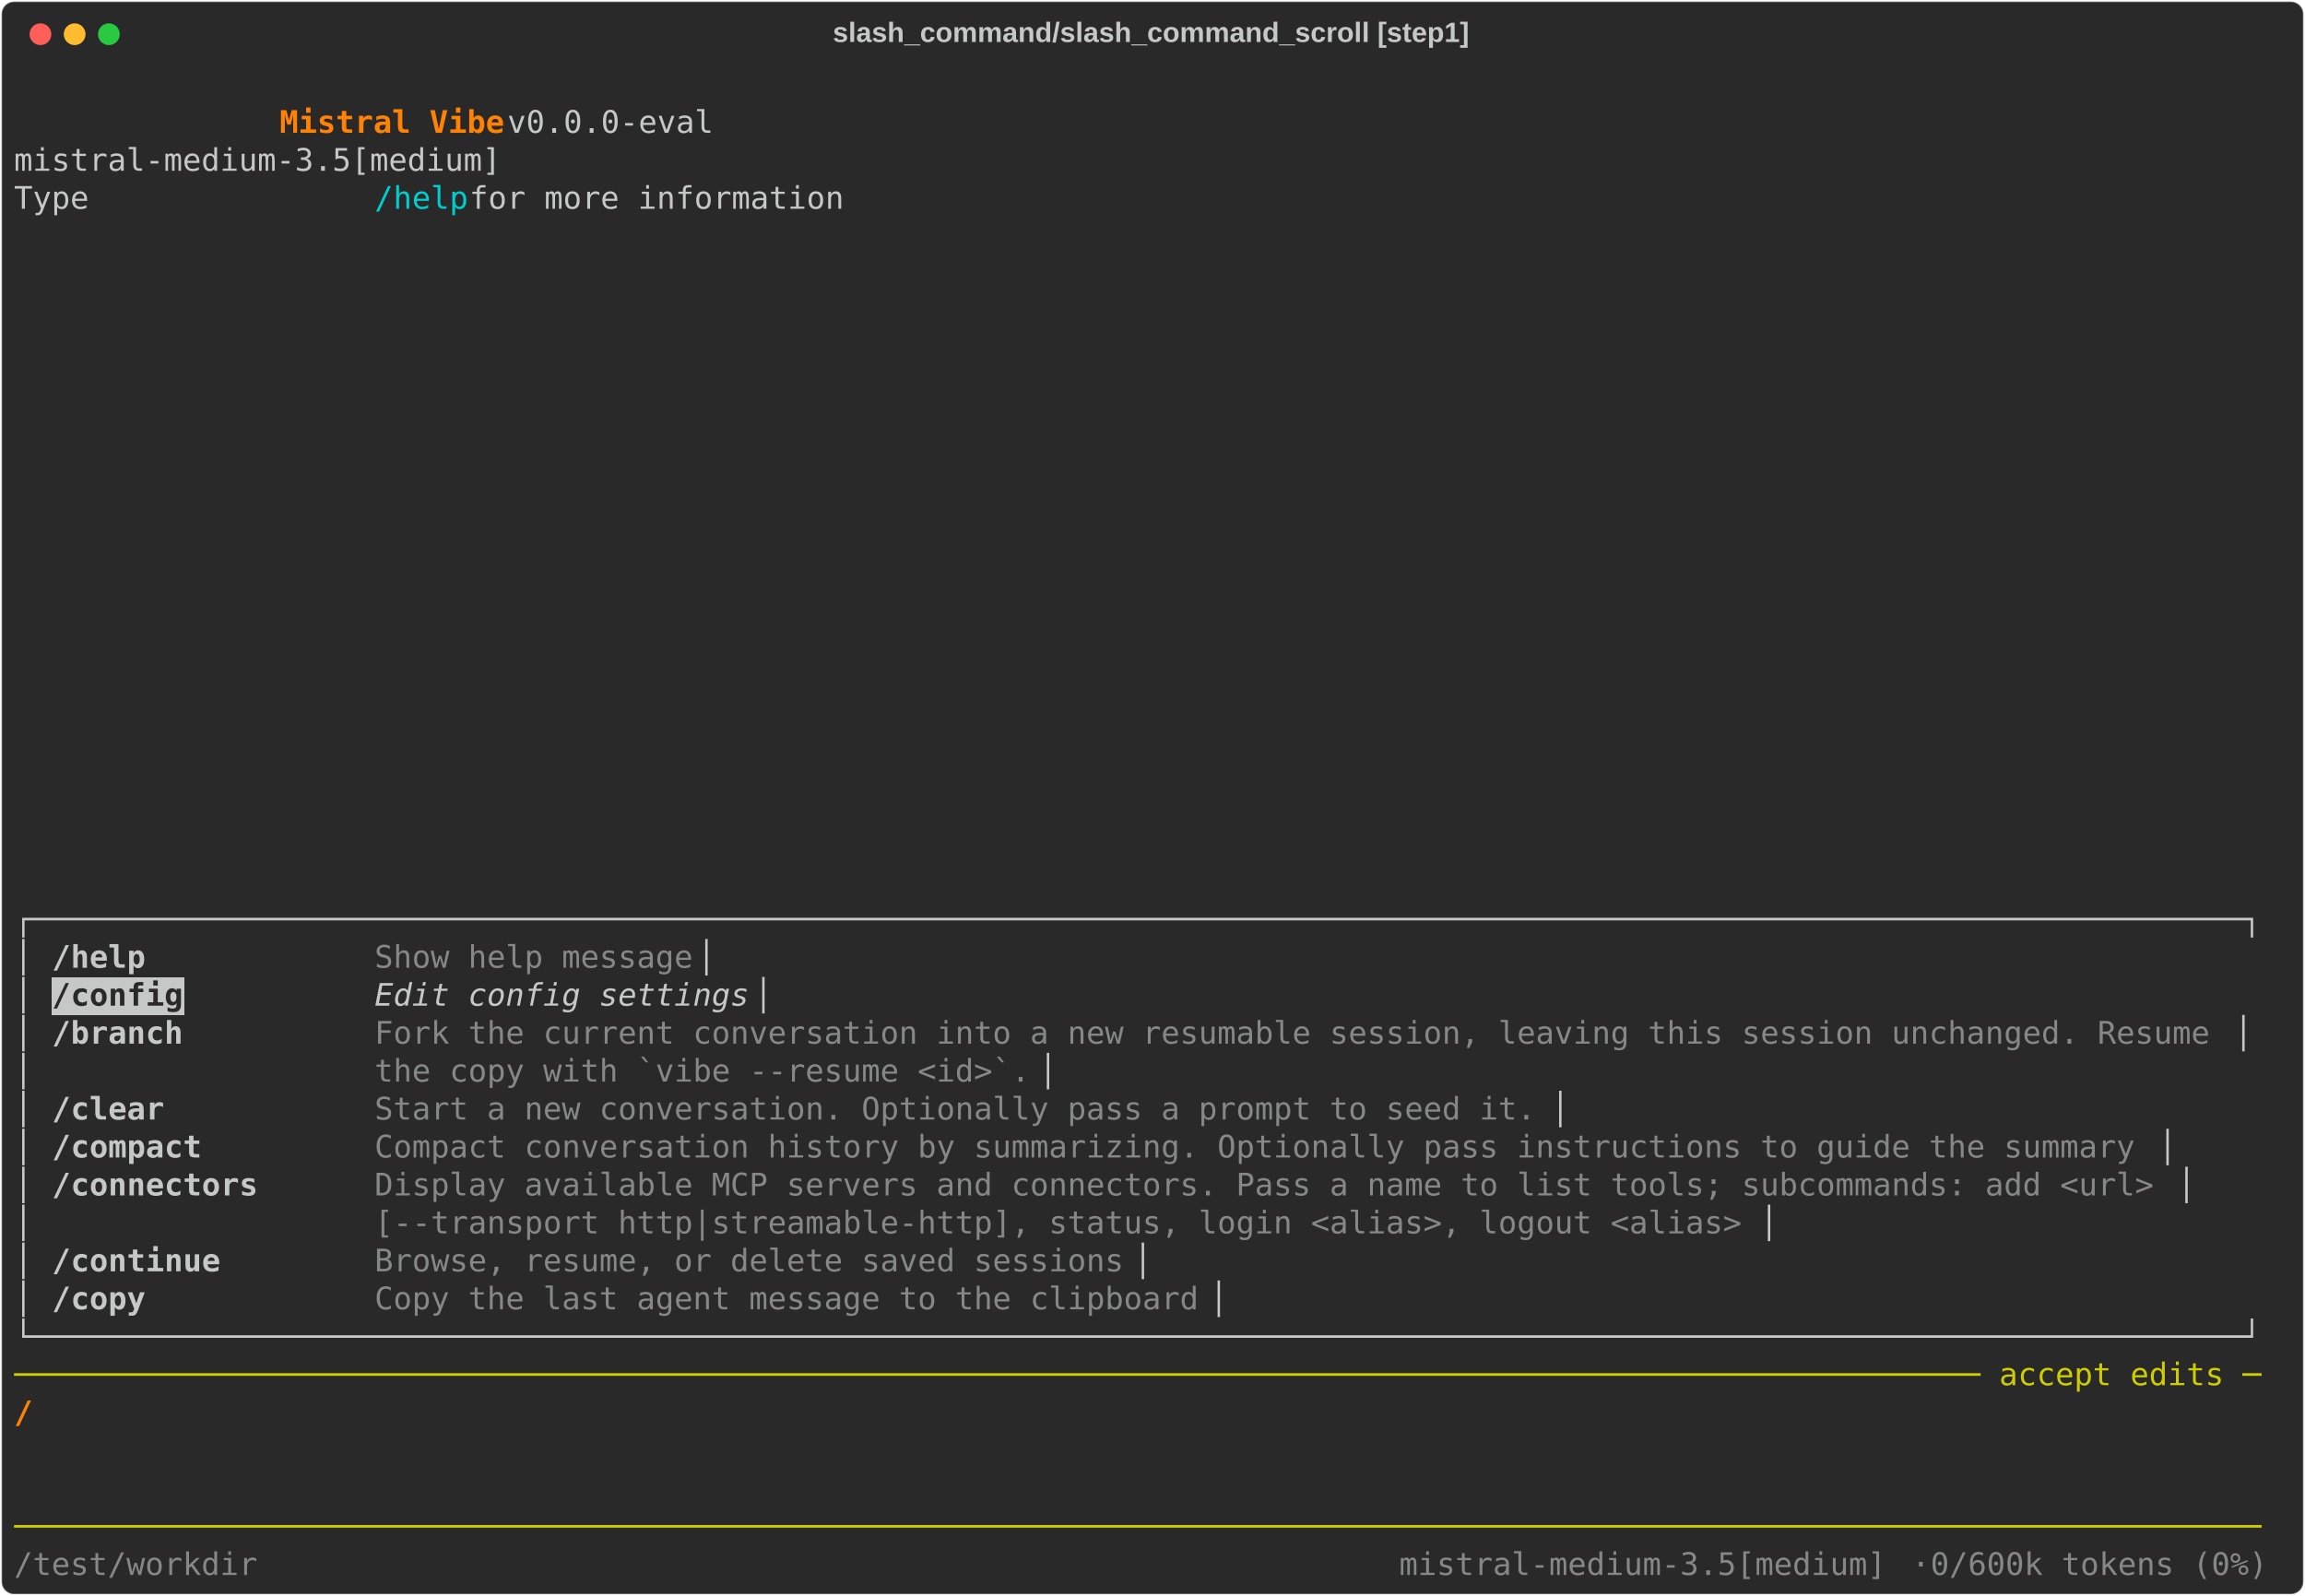
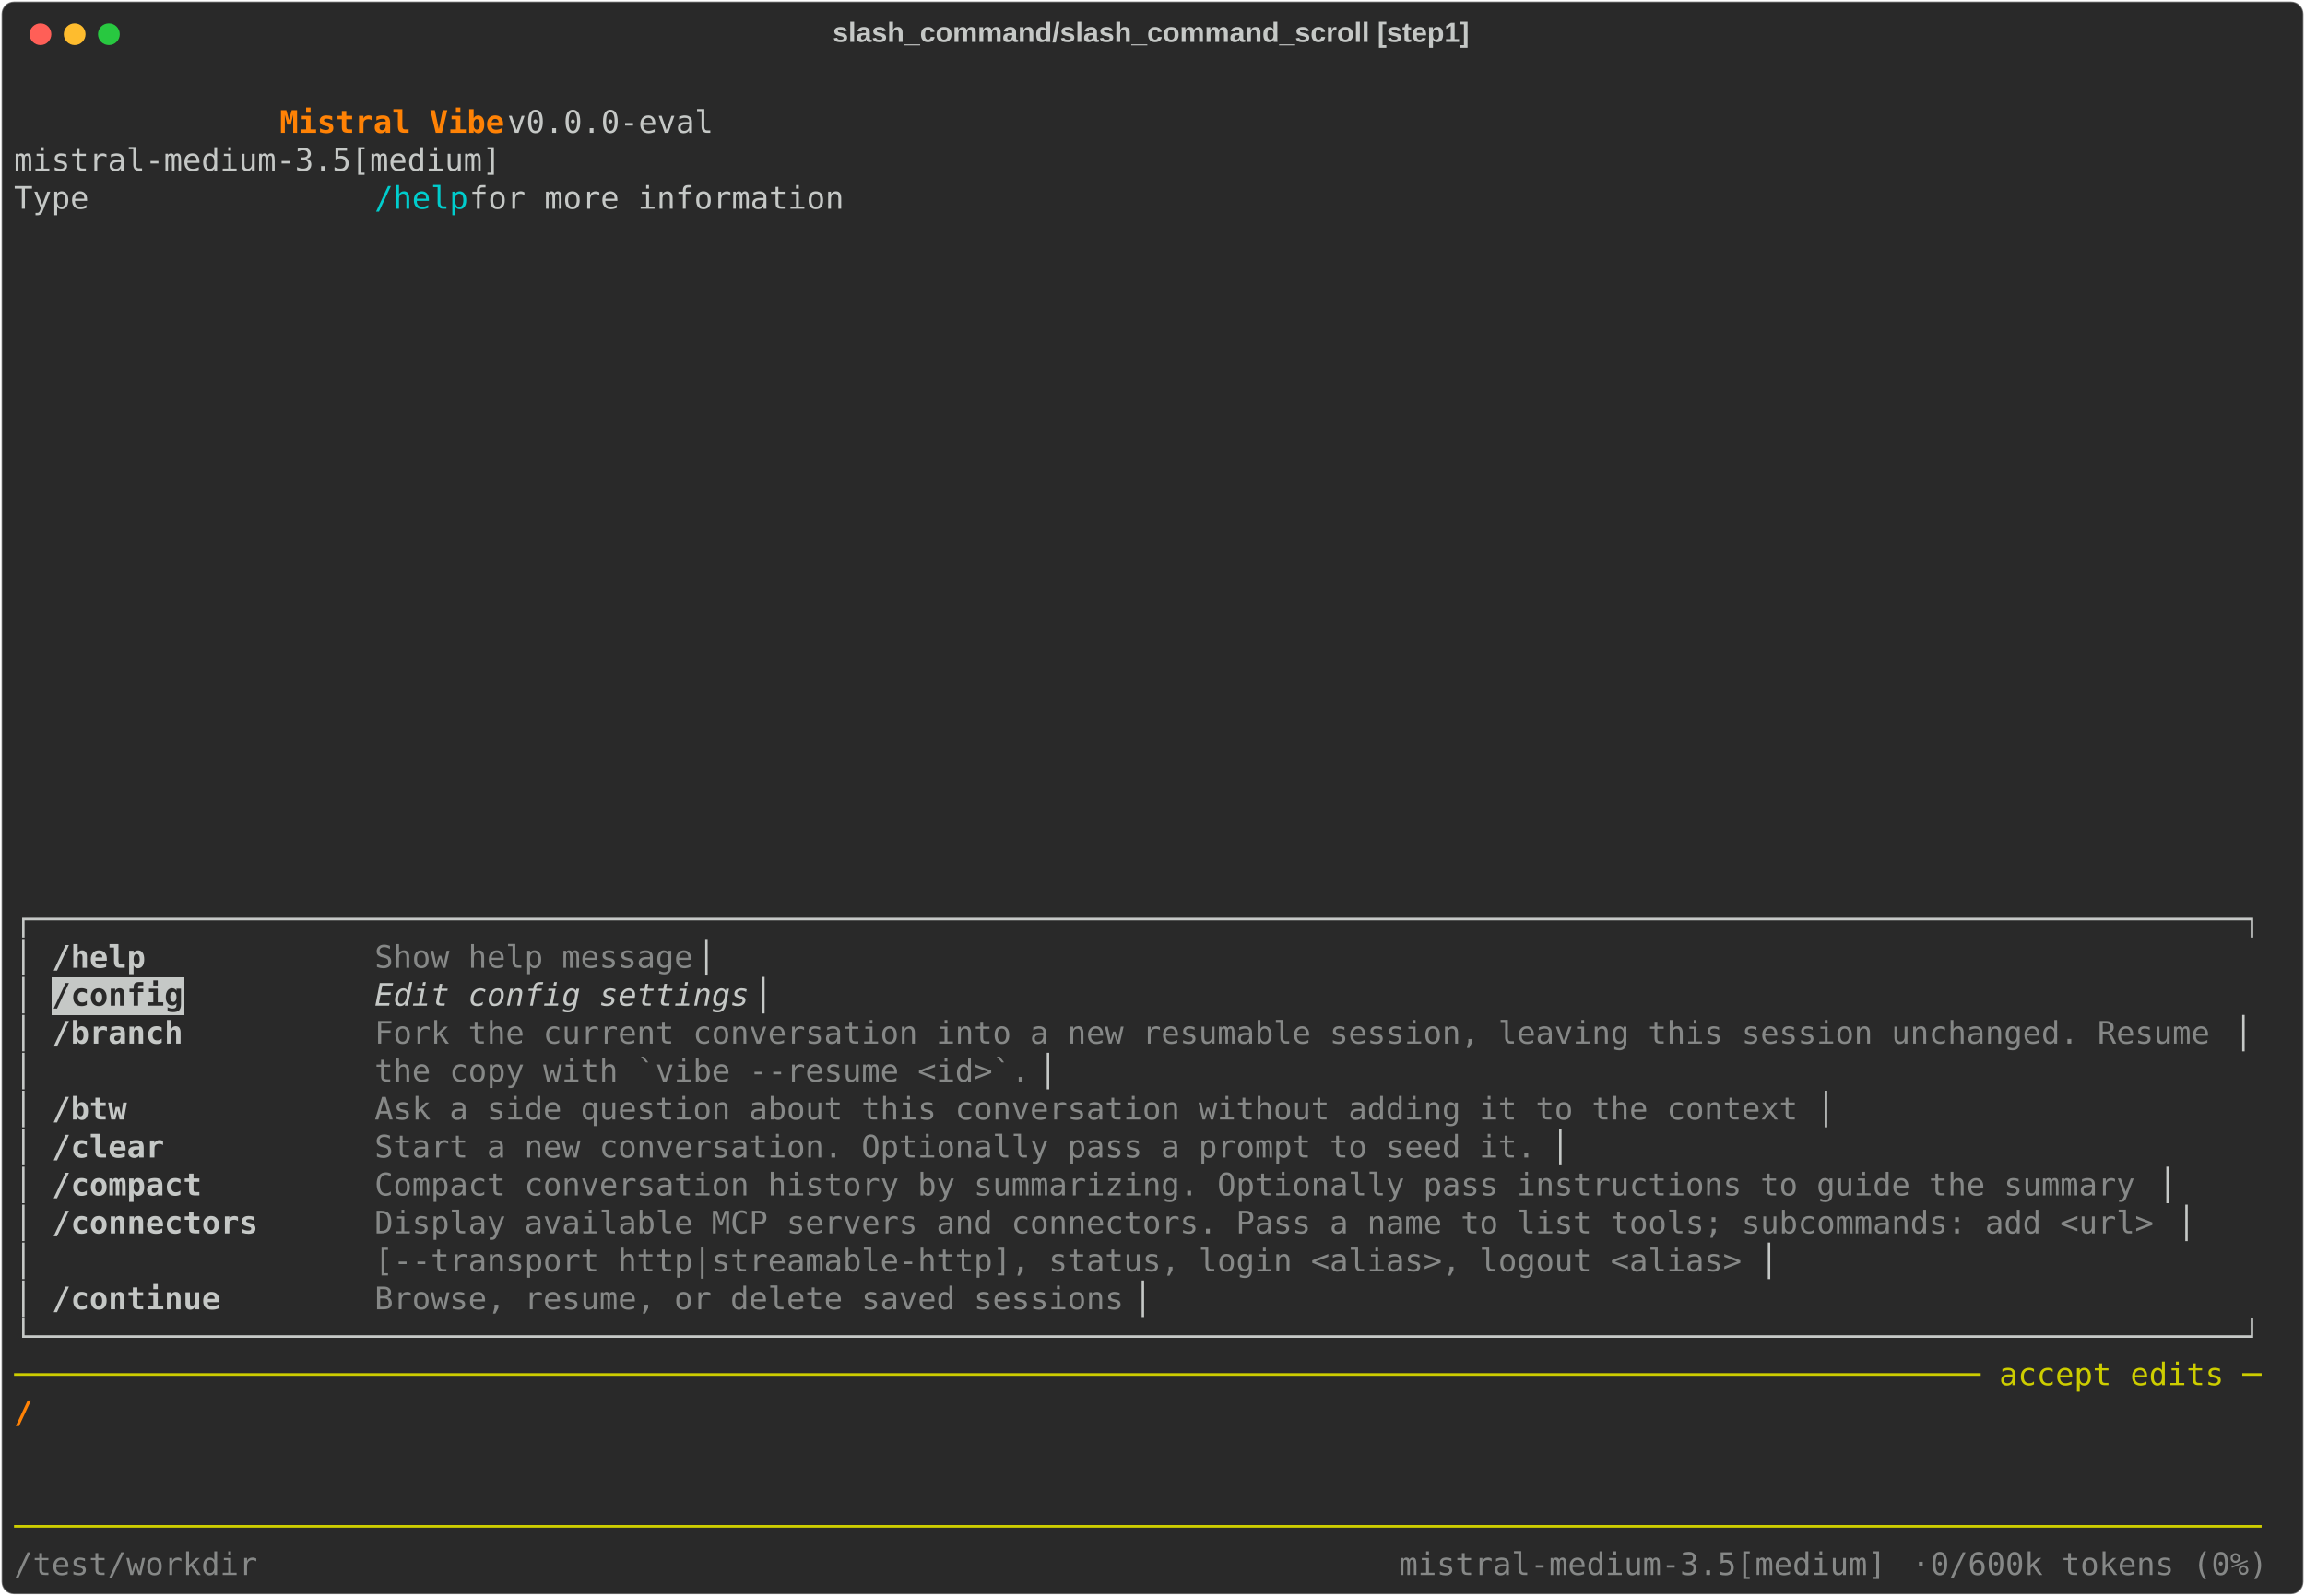
<svg xmlns="http://www.w3.org/2000/svg" class="rich-terminal" viewBox="0 0 1482 1026.0">
  <style>

    @font-face {
        font-family: "Fira Code";
        src: local("FiraCode-Regular"),
                url("https://cdnjs.cloudflare.com/ajax/libs/firacode/6.2.0/woff2/FiraCode-Regular.woff2") format("woff2"),
                url("https://cdnjs.cloudflare.com/ajax/libs/firacode/6.2.0/woff/FiraCode-Regular.woff") format("woff");
        font-style: normal;
        font-weight: 400;
    }
    @font-face {
        font-family: "Fira Code";
        src: local("FiraCode-Bold"),
                url("https://cdnjs.cloudflare.com/ajax/libs/firacode/6.2.0/woff2/FiraCode-Bold.woff2") format("woff2"),
                url("https://cdnjs.cloudflare.com/ajax/libs/firacode/6.2.0/woff/FiraCode-Bold.woff") format("woff");
        font-style: bold;
        font-weight: 700;
    }

    .vibe-matrix {
        font-family: Fira Code, monospace;
        font-size: 20px;
        line-height: 24.4px;
        font-variant-east-asian: full-width;
    }

    .vibe-title {
        font-size: 18px;
        font-weight: bold;
        font-family: arial;
    }

    .vibe-r1 { fill: #c5c8c6 }
.vibe-r2 { fill: #ff8205;font-weight: bold }
.vibe-r3 { fill: #00cdcd }
.vibe-r4 { fill: #c5c8c6;font-weight: bold }
.vibe-r5 { fill: #868887 }
.vibe-r6 { fill: #292929;font-weight: bold }
.vibe-r7 { fill: #c5c8c6;font-style: italic; }
.vibe-r8 { fill: #cdcd00 }
.vibe-r9 { fill: #000000 }
    </style>
  <defs>
    <clipPath id="vibe-clip-terminal">
      <rect x="0" y="0" width="1463.0" height="975.0" />
    </clipPath>
    <clipPath id="vibe-line-0">
      <rect x="0" y="1.5" width="1464" height="24.65" />
    </clipPath>
    <clipPath id="vibe-line-1">
      <rect x="0" y="25.9" width="1464" height="24.65" />
    </clipPath>
    <clipPath id="vibe-line-2">
      <rect x="0" y="50.3" width="1464" height="24.65" />
    </clipPath>
    <clipPath id="vibe-line-3">
      <rect x="0" y="74.7" width="1464" height="24.65" />
    </clipPath>
    <clipPath id="vibe-line-4">
      <rect x="0" y="99.1" width="1464" height="24.65" />
    </clipPath>
    <clipPath id="vibe-line-5">
      <rect x="0" y="123.5" width="1464" height="24.65" />
    </clipPath>
    <clipPath id="vibe-line-6">
      <rect x="0" y="147.9" width="1464" height="24.65" />
    </clipPath>
    <clipPath id="vibe-line-7">
      <rect x="0" y="172.3" width="1464" height="24.65" />
    </clipPath>
    <clipPath id="vibe-line-8">
      <rect x="0" y="196.7" width="1464" height="24.65" />
    </clipPath>
    <clipPath id="vibe-line-9">
      <rect x="0" y="221.1" width="1464" height="24.65" />
    </clipPath>
    <clipPath id="vibe-line-10">
      <rect x="0" y="245.5" width="1464" height="24.65" />
    </clipPath>
    <clipPath id="vibe-line-11">
      <rect x="0" y="269.9" width="1464" height="24.65" />
    </clipPath>
    <clipPath id="vibe-line-12">
      <rect x="0" y="294.3" width="1464" height="24.65" />
    </clipPath>
    <clipPath id="vibe-line-13">
      <rect x="0" y="318.7" width="1464" height="24.65" />
    </clipPath>
    <clipPath id="vibe-line-14">
      <rect x="0" y="343.1" width="1464" height="24.65" />
    </clipPath>
    <clipPath id="vibe-line-15">
      <rect x="0" y="367.5" width="1464" height="24.65" />
    </clipPath>
    <clipPath id="vibe-line-16">
      <rect x="0" y="391.9" width="1464" height="24.65" />
    </clipPath>
    <clipPath id="vibe-line-17">
      <rect x="0" y="416.3" width="1464" height="24.65" />
    </clipPath>
    <clipPath id="vibe-line-18">
      <rect x="0" y="440.7" width="1464" height="24.65" />
    </clipPath>
    <clipPath id="vibe-line-19">
      <rect x="0" y="465.1" width="1464" height="24.65" />
    </clipPath>
    <clipPath id="vibe-line-20">
      <rect x="0" y="489.5" width="1464" height="24.65" />
    </clipPath>
    <clipPath id="vibe-line-21">
      <rect x="0" y="513.9" width="1464" height="24.65" />
    </clipPath>
    <clipPath id="vibe-line-22">
      <rect x="0" y="538.3" width="1464" height="24.65" />
    </clipPath>
    <clipPath id="vibe-line-23">
      <rect x="0" y="562.7" width="1464" height="24.65" />
    </clipPath>
    <clipPath id="vibe-line-24">
      <rect x="0" y="587.1" width="1464" height="24.65" />
    </clipPath>
    <clipPath id="vibe-line-25">
      <rect x="0" y="611.5" width="1464" height="24.65" />
    </clipPath>
    <clipPath id="vibe-line-26">
      <rect x="0" y="635.9" width="1464" height="24.65" />
    </clipPath>
    <clipPath id="vibe-line-27">
      <rect x="0" y="660.3" width="1464" height="24.65" />
    </clipPath>
    <clipPath id="vibe-line-28">
      <rect x="0" y="684.7" width="1464" height="24.65" />
    </clipPath>
    <clipPath id="vibe-line-29">
      <rect x="0" y="709.1" width="1464" height="24.65" />
    </clipPath>
    <clipPath id="vibe-line-30">
      <rect x="0" y="733.5" width="1464" height="24.65" />
    </clipPath>
    <clipPath id="vibe-line-31">
      <rect x="0" y="757.9" width="1464" height="24.65" />
    </clipPath>
    <clipPath id="vibe-line-32">
      <rect x="0" y="782.3" width="1464" height="24.65" />
    </clipPath>
    <clipPath id="vibe-line-33">
      <rect x="0" y="806.7" width="1464" height="24.65" />
    </clipPath>
    <clipPath id="vibe-line-34">
      <rect x="0" y="831.1" width="1464" height="24.65" />
    </clipPath>
    <clipPath id="vibe-line-35">
      <rect x="0" y="855.5" width="1464" height="24.65" />
    </clipPath>
    <clipPath id="vibe-line-36">
      <rect x="0" y="879.9" width="1464" height="24.65" />
    </clipPath>
    <clipPath id="vibe-line-37">
      <rect x="0" y="904.3" width="1464" height="24.65" />
    </clipPath>
    <clipPath id="vibe-line-38">
      <rect x="0" y="928.7" width="1464" height="24.65" />
    </clipPath>
  </defs>
  <rect fill="#292929" stroke="rgba(255,255,255,0.35)" stroke-width="1" x="1" y="1" width="1480" height="1024" rx="8" />
  <text class="vibe-title" fill="#c5c8c6" text-anchor="middle" x="740" y="27">slash_command/slash_command_scroll [step1]</text>
  <g transform="translate(26,22)">
    <circle cx="0" cy="0" r="7" fill="#ff5f57" />
    <circle cx="22" cy="0" r="7" fill="#febc2e" />
    <circle cx="44" cy="0" r="7" fill="#28c840" />
  </g>
  <g transform="translate(9, 41)" clip-path="url(#vibe-clip-terminal)">
    <rect fill="#c5c8c6" x="24.4" y="587.1" width="85.4" height="24.65" shape-rendering="crispEdges" />
    <g class="vibe-matrix">
      <text class="vibe-r1" x="1464" y="20" textLength="12.2" clip-path="url(#vibe-line-0)">
</text>
      <text class="vibe-r2" x="170.8 183 195.2 207.4 219.6 231.8 244 256.2 268.4 280.6 292.8 305" y="44.4" clip-path="url(#vibe-line-1)" style="font-variant-ligatures:none;font-kerning:none">Mistral Vibe</text>
      <text class="vibe-r1" x="317.2 329.4 341.6 353.8 366 378.2 390.4 402.6 414.8 427 439.2 451.4 463.6 475.8 488 500.2 512.4 524.6 536.8 549 561.2 573.4 585.6 597.8 610 622.2 634.4 646.6 658.8 671 683.2 695.4 707.6 719.8 732 744.2 756.4 768.6 780.8 793 805.2 817.4 829.6 841.8 854 866.2 878.4 890.6 902.8 915 927.2 939.4 951.6 963.8 976 988.2 1000.4 1012.6 1024.8 1037 1049.2 1061.4 1073.6 1085.8 1098 1110.2 1122.4 1134.6 1146.8 1159 1171.2 1183.4 1195.6 1207.8 1220 1232.2 1244.4 1256.6 1268.8 1281 1293.2 1305.4 1317.6 1329.8 1342 1354.2 1366.4 1378.6 1390.8 1403 1415.2 1427.4 1439.6 1451.8" y="44.4" clip-path="url(#vibe-line-1)" style="font-variant-ligatures:none;font-kerning:none"> v0.0.0-eval                                                                                  </text>
      <text class="vibe-r1" x="1464" y="44.4" textLength="12.2" clip-path="url(#vibe-line-1)">
</text>
      <text class="vibe-r1" x="0 12.2 24.4 36.6 48.8 61 73.2 85.4 97.6 109.8 122 134.2 146.4 158.6 170.8 183 195.2 207.4 219.6 231.8 244 256.2 268.4 280.6 292.8 305 317.2 329.4 341.6 353.8 366 378.2 390.4 402.6 414.8 427 439.2 451.4 463.6 475.8 488 500.2 512.4 524.6 536.8 549 561.2 573.4 585.6 597.8 610 622.2 634.4 646.6 658.8 671 683.2 695.4 707.6 719.8 732 744.2 756.4 768.6 780.8 793 805.2 817.4 829.6 841.8 854 866.2 878.4 890.6 902.8 915 927.2 939.4 951.6 963.8 976 988.2 1000.4 1012.6 1024.8 1037 1049.2 1061.4 1073.6 1085.8 1098 1110.2 1122.4 1134.6 1146.8 1159 1171.2 1183.4 1195.6 1207.8 1220 1232.2 1244.4 1256.6 1268.8 1281 1293.2 1305.4 1317.6 1329.8 1342 1354.2 1366.4 1378.6 1390.8 1403 1415.2 1427.4 1439.6 1451.8" y="68.8" clip-path="url(#vibe-line-2)" style="font-variant-ligatures:none;font-kerning:none">              mistral-medium-3.5[medium]                                                                                </text>
      <text class="vibe-r1" x="1464" y="68.8" textLength="12.2" clip-path="url(#vibe-line-2)">
</text>
      <text class="vibe-r1" x="0 12.2 24.4 36.6 48.8 61 73.2 85.4 97.6 109.8 122 134.2 146.4 158.6 170.8 183 195.2 207.4 219.6" y="93.2" clip-path="url(#vibe-line-3)" style="font-variant-ligatures:none;font-kerning:none">              Type </text>
      <text class="vibe-r3" x="231.8 244 256.2 268.4 280.6" y="93.2" clip-path="url(#vibe-line-3)" style="font-variant-ligatures:none;font-kerning:none">/help</text>
      <text class="vibe-r1" x="292.8 305 317.2 329.4 341.6 353.8 366 378.2 390.4 402.6 414.8 427 439.2 451.4 463.6 475.8 488 500.2 512.4 524.6 536.8 549 561.2 573.4 585.6 597.8 610 622.2 634.4 646.6 658.8 671 683.2 695.4 707.6 719.8 732 744.2 756.4 768.6 780.8 793 805.2 817.4 829.6 841.8 854 866.2 878.4 890.6 902.8 915 927.2 939.4 951.6 963.8 976 988.2 1000.4 1012.6 1024.8 1037 1049.2 1061.4 1073.6 1085.8 1098 1110.2 1122.4 1134.6 1146.8 1159 1171.2 1183.4 1195.6 1207.8 1220 1232.2 1244.4 1256.6 1268.8 1281 1293.2 1305.4 1317.6 1329.8 1342 1354.2 1366.4 1378.6 1390.8 1403 1415.2 1427.4 1439.6 1451.8" y="93.2" clip-path="url(#vibe-line-3)" style="font-variant-ligatures:none;font-kerning:none"> for more information                                                                           </text>
      <text class="vibe-r1" x="1464" y="93.2" textLength="12.2" clip-path="url(#vibe-line-3)">
</text>
      <text class="vibe-r1" x="1464" y="117.6" textLength="12.2" clip-path="url(#vibe-line-4)">
</text>
      <text class="vibe-r1" x="1464" y="142" textLength="12.2" clip-path="url(#vibe-line-5)">
</text>
      <text class="vibe-r1" x="1464" y="166.4" textLength="12.2" clip-path="url(#vibe-line-6)">
</text>
      <text class="vibe-r1" x="1464" y="190.8" textLength="12.2" clip-path="url(#vibe-line-7)">
</text>
      <text class="vibe-r1" x="1464" y="215.2" textLength="12.2" clip-path="url(#vibe-line-8)">
</text>
      <text class="vibe-r1" x="1464" y="239.6" textLength="12.2" clip-path="url(#vibe-line-9)">
</text>
      <text class="vibe-r1" x="1464" y="264" textLength="12.2" clip-path="url(#vibe-line-10)">
</text>
      <text class="vibe-r1" x="1464" y="288.4" textLength="12.2" clip-path="url(#vibe-line-11)">
</text>
      <text class="vibe-r1" x="1464" y="312.8" textLength="12.2" clip-path="url(#vibe-line-12)">
</text>
      <text class="vibe-r1" x="1464" y="337.2" textLength="12.2" clip-path="url(#vibe-line-13)">
</text>
      <text class="vibe-r1" x="1464" y="361.6" textLength="12.2" clip-path="url(#vibe-line-14)">
</text>
      <text class="vibe-r1" x="1464" y="386" textLength="12.2" clip-path="url(#vibe-line-15)">
</text>
      <text class="vibe-r1" x="1464" y="410.4" textLength="12.2" clip-path="url(#vibe-line-16)">
</text>
      <text class="vibe-r1" x="1464" y="434.8" textLength="12.2" clip-path="url(#vibe-line-17)">
</text>
      <text class="vibe-r1" x="1464" y="459.2" textLength="12.2" clip-path="url(#vibe-line-18)">
</text>
      <text class="vibe-r1" x="1464" y="483.6" textLength="12.2" clip-path="url(#vibe-line-19)">
</text>
      <text class="vibe-r1" x="1464" y="508" textLength="12.2" clip-path="url(#vibe-line-20)">
</text>
      <text class="vibe-r1" x="1464" y="532.4" textLength="12.2" clip-path="url(#vibe-line-21)">
</text>
      <text class="vibe-r1" x="0 12.2 24.4 36.6 48.8 61 73.2 85.4 97.6 109.8 122 134.2 146.4 158.6 170.8 183 195.2 207.4 219.6 231.8 244 256.2 268.4 280.6 292.8 305 317.2 329.4 341.6 353.8 366 378.2 390.4 402.6 414.8 427 439.2 451.4 463.6 475.8 488 500.2 512.4 524.6 536.8 549 561.2 573.4 585.6 597.8 610 622.2 634.4 646.6 658.8 671 683.2 695.4 707.6 719.8 732 744.2 756.4 768.6 780.8 793 805.2 817.4 829.6 841.8 854 866.2 878.4 890.6 902.8 915 927.2 939.4 951.6 963.8 976 988.2 1000.4 1012.6 1024.8 1037 1049.2 1061.4 1073.6 1085.8 1098 1110.2 1122.4 1134.6 1146.8 1159 1171.2 1183.4 1195.6 1207.8 1220 1232.2 1244.4 1256.6 1268.8 1281 1293.2 1305.4 1317.6 1329.8 1342 1354.2 1366.4 1378.6 1390.8 1403 1415.2 1427.4 1439.6 1451.8" y="556.8" clip-path="url(#vibe-line-22)" style="font-variant-ligatures:none;font-kerning:none">┌──────────────────────────────────────────────────────────────────────────────────────────────────────────────────────┐</text>
      <text class="vibe-r1" x="1464" y="556.8" textLength="12.2" clip-path="url(#vibe-line-22)">
</text>
      <text class="vibe-r1" x="0 12.2" y="581.2" clip-path="url(#vibe-line-23)" style="font-variant-ligatures:none;font-kerning:none">│ </text>
      <text class="vibe-r4" x="24.4 36.6 48.8 61 73.2" y="581.2" clip-path="url(#vibe-line-23)" style="font-variant-ligatures:none;font-kerning:none">/help</text>
      <text class="vibe-r5" x="231.8 244 256.2 268.4 280.6 292.8 305 317.2 329.4 341.6 353.8 366 378.2 390.4 402.6 414.8 427" y="581.2" clip-path="url(#vibe-line-23)" style="font-variant-ligatures:none;font-kerning:none">Show help message</text>
      <text class="vibe-r1" x="439.2 451.4 463.6 475.8 488 500.2 512.4 524.6 536.8 549 561.2 573.4 585.6 597.8 610 622.2 634.4 646.6 658.8 671 683.2 695.4 707.6 719.8 732 744.2 756.4 768.6 780.8 793 805.2 817.4 829.6 841.8 854 866.2 878.4 890.6 902.8 915 927.2 939.4 951.6 963.8 976 988.2 1000.4 1012.6 1024.8 1037 1049.2 1061.4 1073.6 1085.8 1098 1110.2 1122.4 1134.6 1146.8 1159 1171.2 1183.4 1195.6 1207.8 1220 1232.2 1244.4 1256.6 1268.8 1281 1293.2 1305.4 1317.6 1329.8 1342 1354.2 1366.4 1378.6 1390.8 1403 1415.2 1427.4 1439.6 1451.8" y="581.2" clip-path="url(#vibe-line-23)" style="font-variant-ligatures:none;font-kerning:none">                                                                                   │</text>
      <text class="vibe-r1" x="1464" y="581.2" textLength="12.2" clip-path="url(#vibe-line-23)">
</text>
      <text class="vibe-r1" x="0 12.2" y="605.6" clip-path="url(#vibe-line-24)" style="font-variant-ligatures:none;font-kerning:none">│ </text>
      <text class="vibe-r6" x="24.4 36.6 48.8 61 73.2 85.4 97.6" y="605.6" clip-path="url(#vibe-line-24)" style="font-variant-ligatures:none;font-kerning:none">/config</text>
      <text class="vibe-r7" x="231.8 244 256.2 268.4 280.6 292.8 305 317.2 329.4 341.6 353.8 366 378.2 390.4 402.6 414.8 427 439.2 451.4 463.6" y="605.6" clip-path="url(#vibe-line-24)" style="font-variant-ligatures:none;font-kerning:none">Edit config settings</text>
      <text class="vibe-r1" x="475.8 488 500.2 512.4 524.6 536.8 549 561.2 573.4 585.6 597.8 610 622.2 634.4 646.6 658.8 671 683.2 695.4 707.6 719.8 732 744.2 756.4 768.6 780.8 793 805.2 817.4 829.6 841.8 854 866.2 878.4 890.6 902.8 915 927.2 939.4 951.6 963.8 976 988.2 1000.4 1012.6 1024.8 1037 1049.2 1061.4 1073.6 1085.8 1098 1110.2 1122.4 1134.6 1146.8 1159 1171.2 1183.4 1195.6 1207.8 1220 1232.2 1244.4 1256.6 1268.8 1281 1293.2 1305.4 1317.6 1329.8 1342 1354.2 1366.4 1378.6 1390.8 1403 1415.2 1427.4 1439.6 1451.8" y="605.6" clip-path="url(#vibe-line-24)" style="font-variant-ligatures:none;font-kerning:none">                                                                                │</text>
      <text class="vibe-r1" x="1464" y="605.6" textLength="12.2" clip-path="url(#vibe-line-24)">
</text>
      <text class="vibe-r1" x="0 12.2" y="630" clip-path="url(#vibe-line-25)" style="font-variant-ligatures:none;font-kerning:none">│ </text>
      <text class="vibe-r4" x="24.4 36.6 48.8 61 73.2 85.4 97.6" y="630" clip-path="url(#vibe-line-25)" style="font-variant-ligatures:none;font-kerning:none">/branch</text>
      <text class="vibe-r5" x="231.8 244 256.2 268.4 280.6 292.8 305 317.2 329.4 341.6 353.8 366 378.2 390.4 402.6 414.8 427 439.2 451.4 463.6 475.8 488 500.2 512.4 524.6 536.8 549 561.2 573.4 585.6 597.8 610 622.2 634.4 646.6 658.8 671 683.2 695.4 707.6 719.8 732 744.2 756.4 768.6 780.8 793 805.2 817.4 829.6 841.8 854 866.2 878.4 890.6 902.8 915 927.2 939.4 951.6 963.8 976 988.2 1000.4 1012.6 1024.8 1037 1049.2 1061.4 1073.6 1085.8 1098 1110.2 1122.4 1134.6 1146.8 1159 1171.2 1183.4 1195.6 1207.8 1220 1232.2 1244.4 1256.6 1268.8 1281 1293.2 1305.4 1317.6 1329.8 1342 1354.2 1366.4 1378.6 1390.8 1403 1415.2" y="630" clip-path="url(#vibe-line-25)" style="font-variant-ligatures:none;font-kerning:none">Fork the current conversation into a new resumable session, leaving this session unchanged. Resume</text>
      <text class="vibe-r1" x="1427.4 1439.6 1451.8" y="630" clip-path="url(#vibe-line-25)" style="font-variant-ligatures:none;font-kerning:none">  │</text>
      <text class="vibe-r1" x="1464" y="630" textLength="12.2" clip-path="url(#vibe-line-25)">
</text>
      <text class="vibe-r1" x="0 12.2 24.4 36.6 48.8 61 73.2 85.4 97.6 109.8 122 134.2 146.4 158.6 170.8 183 195.2 207.4 219.6" y="654.4" clip-path="url(#vibe-line-26)" style="font-variant-ligatures:none;font-kerning:none">│                  </text>
      <text class="vibe-r5" x="231.8 244 256.2 268.4 280.6 292.8 305 317.2 329.4 341.6 353.8 366 378.2 390.4 402.6 414.8 427 439.2 451.4 463.6 475.8 488 500.2 512.4 524.6 536.8 549 561.2 573.4 585.6 597.8 610 622.2 634.4 646.6" y="654.4" clip-path="url(#vibe-line-26)" style="font-variant-ligatures:none;font-kerning:none">the copy with `vibe --resume &lt;id&gt;`.</text>
      <text class="vibe-r1" x="658.8 671 683.2 695.4 707.6 719.8 732 744.2 756.4 768.6 780.8 793 805.2 817.4 829.6 841.8 854 866.2 878.4 890.6 902.8 915 927.2 939.4 951.6 963.8 976 988.2 1000.4 1012.6 1024.8 1037 1049.2 1061.4 1073.6 1085.8 1098 1110.2 1122.4 1134.6 1146.8 1159 1171.2 1183.4 1195.6 1207.8 1220 1232.2 1244.4 1256.6 1268.8 1281 1293.2 1305.4 1317.6 1329.8 1342 1354.2 1366.4 1378.6 1390.8 1403 1415.2 1427.4 1439.6 1451.8" y="654.4" clip-path="url(#vibe-line-26)" style="font-variant-ligatures:none;font-kerning:none">                                                                 │</text>
      <text class="vibe-r1" x="1464" y="654.4" textLength="12.2" clip-path="url(#vibe-line-26)">
</text>
      <text class="vibe-r1" x="0 12.2" y="678.8" clip-path="url(#vibe-line-27)" style="font-variant-ligatures:none;font-kerning:none">│ </text>
-       <text class="vibe-r4" x="24.4 36.6 48.8 61 73.2 85.4" y="678.8" clip-path="url(#vibe-line-27)" style="font-variant-ligatures:none;font-kerning:none">/clear</text>
-       <text class="vibe-r5" x="231.8 244 256.2 268.4 280.6 292.8 305 317.2 329.4 341.6 353.8 366 378.2 390.4 402.6 414.8 427 439.2 451.4 463.6 475.8 488 500.2 512.4 524.6 536.8 549 561.2 573.4 585.6 597.8 610 622.2 634.4 646.6 658.8 671 683.2 695.4 707.6 719.8 732 744.2 756.4 768.6 780.8 793 805.2 817.4 829.6 841.8 854 866.2 878.4 890.6 902.8 915 927.2 939.4 951.6 963.8 976" y="678.8" clip-path="url(#vibe-line-27)" style="font-variant-ligatures:none;font-kerning:none">Start a new conversation. Optionally pass a prompt to seed it.</text>
-       <text class="vibe-r1" x="988.2 1000.4 1012.6 1024.8 1037 1049.2 1061.4 1073.6 1085.8 1098 1110.2 1122.4 1134.6 1146.8 1159 1171.2 1183.4 1195.6 1207.8 1220 1232.2 1244.4 1256.6 1268.8 1281 1293.2 1305.4 1317.6 1329.8 1342 1354.2 1366.4 1378.6 1390.8 1403 1415.2 1427.4 1439.6 1451.8" y="678.8" clip-path="url(#vibe-line-27)" style="font-variant-ligatures:none;font-kerning:none">                                      │</text>
+       <text class="vibe-r4" x="24.4 36.6 48.8 61" y="678.8" clip-path="url(#vibe-line-27)" style="font-variant-ligatures:none;font-kerning:none">/btw</text>
+       <text class="vibe-r5" x="231.8 244 256.2 268.4 280.6 292.8 305 317.2 329.4 341.6 353.8 366 378.2 390.4 402.6 414.8 427 439.2 451.4 463.6 475.8 488 500.2 512.4 524.6 536.8 549 561.2 573.4 585.6 597.8 610 622.2 634.4 646.6 658.8 671 683.2 695.4 707.6 719.8 732 744.2 756.4 768.6 780.8 793 805.2 817.4 829.6 841.8 854 866.2 878.4 890.6 902.8 915 927.2 939.4 951.6 963.8 976 988.2 1000.4 1012.6 1024.8 1037 1049.2 1061.4 1073.6 1085.8 1098 1110.2 1122.4 1134.6 1146.8" y="678.8" clip-path="url(#vibe-line-27)" style="font-variant-ligatures:none;font-kerning:none">Ask a side question about this conversation without adding it to the context</text>
+       <text class="vibe-r1" x="1159 1171.2 1183.4 1195.6 1207.8 1220 1232.2 1244.4 1256.6 1268.8 1281 1293.2 1305.4 1317.6 1329.8 1342 1354.2 1366.4 1378.6 1390.8 1403 1415.2 1427.4 1439.6 1451.8" y="678.8" clip-path="url(#vibe-line-27)" style="font-variant-ligatures:none;font-kerning:none">                        │</text>
      <text class="vibe-r1" x="1464" y="678.8" textLength="12.2" clip-path="url(#vibe-line-27)">
</text>
      <text class="vibe-r1" x="0 12.2" y="703.2" clip-path="url(#vibe-line-28)" style="font-variant-ligatures:none;font-kerning:none">│ </text>
-       <text class="vibe-r4" x="24.4 36.6 48.8 61 73.2 85.4 97.6 109.8" y="703.2" clip-path="url(#vibe-line-28)" style="font-variant-ligatures:none;font-kerning:none">/compact</text>
-       <text class="vibe-r5" x="231.8 244 256.2 268.4 280.6 292.8 305 317.2 329.4 341.6 353.8 366 378.2 390.4 402.6 414.8 427 439.2 451.4 463.6 475.8 488 500.2 512.4 524.6 536.8 549 561.2 573.4 585.6 597.8 610 622.2 634.4 646.6 658.8 671 683.2 695.4 707.6 719.8 732 744.2 756.4 768.6 780.8 793 805.2 817.4 829.6 841.8 854 866.2 878.4 890.6 902.8 915 927.2 939.4 951.6 963.8 976 988.2 1000.4 1012.6 1024.8 1037 1049.2 1061.4 1073.6 1085.8 1098 1110.2 1122.4 1134.6 1146.8 1159 1171.2 1183.4 1195.6 1207.8 1220 1232.2 1244.4 1256.6 1268.8 1281 1293.2 1305.4 1317.6 1329.8 1342 1354.2 1366.4" y="703.2" clip-path="url(#vibe-line-28)" style="font-variant-ligatures:none;font-kerning:none">Compact conversation history by summarizing. Optionally pass instructions to guide the summary</text>
-       <text class="vibe-r1" x="1378.6 1390.8 1403 1415.2 1427.4 1439.6 1451.8" y="703.2" clip-path="url(#vibe-line-28)" style="font-variant-ligatures:none;font-kerning:none">      │</text>
+       <text class="vibe-r4" x="24.4 36.6 48.8 61 73.2 85.4" y="703.2" clip-path="url(#vibe-line-28)" style="font-variant-ligatures:none;font-kerning:none">/clear</text>
+       <text class="vibe-r5" x="231.8 244 256.2 268.4 280.6 292.8 305 317.2 329.4 341.6 353.8 366 378.2 390.4 402.6 414.8 427 439.2 451.4 463.6 475.8 488 500.2 512.4 524.6 536.8 549 561.2 573.4 585.6 597.8 610 622.2 634.4 646.6 658.8 671 683.2 695.4 707.6 719.8 732 744.2 756.4 768.6 780.8 793 805.2 817.4 829.6 841.8 854 866.2 878.4 890.6 902.8 915 927.2 939.4 951.6 963.8 976" y="703.2" clip-path="url(#vibe-line-28)" style="font-variant-ligatures:none;font-kerning:none">Start a new conversation. Optionally pass a prompt to seed it.</text>
+       <text class="vibe-r1" x="988.2 1000.4 1012.6 1024.8 1037 1049.2 1061.4 1073.6 1085.8 1098 1110.2 1122.4 1134.6 1146.8 1159 1171.2 1183.4 1195.6 1207.8 1220 1232.2 1244.4 1256.6 1268.8 1281 1293.2 1305.4 1317.6 1329.8 1342 1354.2 1366.4 1378.6 1390.8 1403 1415.2 1427.4 1439.6 1451.8" y="703.2" clip-path="url(#vibe-line-28)" style="font-variant-ligatures:none;font-kerning:none">                                      │</text>
      <text class="vibe-r1" x="1464" y="703.2" textLength="12.2" clip-path="url(#vibe-line-28)">
</text>
      <text class="vibe-r1" x="0 12.2" y="727.6" clip-path="url(#vibe-line-29)" style="font-variant-ligatures:none;font-kerning:none">│ </text>
-       <text class="vibe-r4" x="24.4 36.6 48.8 61 73.2 85.4 97.6 109.8 122 134.2 146.4" y="727.6" clip-path="url(#vibe-line-29)" style="font-variant-ligatures:none;font-kerning:none">/connectors</text>
-       <text class="vibe-r5" x="231.8 244 256.2 268.4 280.6 292.8 305 317.2 329.4 341.6 353.8 366 378.2 390.4 402.6 414.8 427 439.2 451.4 463.6 475.8 488 500.2 512.4 524.6 536.8 549 561.2 573.4 585.6 597.8 610 622.2 634.4 646.6 658.8 671 683.2 695.4 707.6 719.8 732 744.2 756.4 768.6 780.8 793 805.2 817.4 829.6 841.8 854 866.2 878.4 890.6 902.8 915 927.2 939.4 951.6 963.8 976 988.2 1000.4 1012.6 1024.8 1037 1049.2 1061.4 1073.6 1085.8 1098 1110.2 1122.4 1134.6 1146.8 1159 1171.2 1183.4 1195.6 1207.8 1220 1232.2 1244.4 1256.6 1268.8 1281 1293.2 1305.4 1317.6 1329.8 1342 1354.2 1366.4 1378.6" y="727.6" clip-path="url(#vibe-line-29)" style="font-variant-ligatures:none;font-kerning:none">Display available MCP servers and connectors. Pass a name to list tools; subcommands: add &lt;url&gt;</text>
-       <text class="vibe-r1" x="1390.8 1403 1415.2 1427.4 1439.6 1451.8" y="727.6" clip-path="url(#vibe-line-29)" style="font-variant-ligatures:none;font-kerning:none">     │</text>
+       <text class="vibe-r4" x="24.4 36.6 48.8 61 73.2 85.4 97.6 109.8" y="727.6" clip-path="url(#vibe-line-29)" style="font-variant-ligatures:none;font-kerning:none">/compact</text>
+       <text class="vibe-r5" x="231.8 244 256.2 268.4 280.6 292.8 305 317.2 329.4 341.6 353.8 366 378.2 390.4 402.6 414.8 427 439.2 451.4 463.6 475.8 488 500.2 512.4 524.6 536.8 549 561.2 573.4 585.6 597.8 610 622.2 634.4 646.6 658.8 671 683.2 695.4 707.6 719.8 732 744.2 756.4 768.6 780.8 793 805.2 817.4 829.6 841.8 854 866.2 878.4 890.6 902.8 915 927.2 939.4 951.6 963.8 976 988.2 1000.4 1012.6 1024.8 1037 1049.2 1061.4 1073.6 1085.8 1098 1110.2 1122.4 1134.6 1146.8 1159 1171.2 1183.4 1195.6 1207.8 1220 1232.2 1244.4 1256.6 1268.8 1281 1293.2 1305.4 1317.6 1329.8 1342 1354.2 1366.4" y="727.6" clip-path="url(#vibe-line-29)" style="font-variant-ligatures:none;font-kerning:none">Compact conversation history by summarizing. Optionally pass instructions to guide the summary</text>
+       <text class="vibe-r1" x="1378.6 1390.8 1403 1415.2 1427.4 1439.6 1451.8" y="727.6" clip-path="url(#vibe-line-29)" style="font-variant-ligatures:none;font-kerning:none">      │</text>
      <text class="vibe-r1" x="1464" y="727.6" textLength="12.2" clip-path="url(#vibe-line-29)">
</text>
-       <text class="vibe-r1" x="0 12.2 24.4 36.6 48.8 61 73.2 85.4 97.6 109.8 122 134.2 146.4 158.6 170.8 183 195.2 207.4 219.6" y="752" clip-path="url(#vibe-line-30)" style="font-variant-ligatures:none;font-kerning:none">│                  </text>
-       <text class="vibe-r5" x="231.8 244 256.2 268.4 280.6 292.8 305 317.2 329.4 341.6 353.8 366 378.2 390.4 402.6 414.8 427 439.2 451.4 463.6 475.8 488 500.2 512.4 524.6 536.8 549 561.2 573.4 585.6 597.8 610 622.2 634.4 646.6 658.8 671 683.2 695.4 707.6 719.8 732 744.2 756.4 768.6 780.8 793 805.2 817.4 829.6 841.8 854 866.2 878.4 890.6 902.8 915 927.2 939.4 951.6 963.8 976 988.2 1000.4 1012.6 1024.8 1037 1049.2 1061.4 1073.6 1085.8 1098 1110.2" y="752" clip-path="url(#vibe-line-30)" style="font-variant-ligatures:none;font-kerning:none">[--transport http|streamable-http], status, login &lt;alias&gt;, logout &lt;alias&gt;</text>
-       <text class="vibe-r1" x="1122.4 1134.6 1146.8 1159 1171.2 1183.4 1195.6 1207.8 1220 1232.2 1244.4 1256.6 1268.8 1281 1293.2 1305.4 1317.6 1329.8 1342 1354.2 1366.4 1378.6 1390.8 1403 1415.2 1427.4 1439.6 1451.8" y="752" clip-path="url(#vibe-line-30)" style="font-variant-ligatures:none;font-kerning:none">                           │</text>
+       <text class="vibe-r1" x="0 12.2" y="752" clip-path="url(#vibe-line-30)" style="font-variant-ligatures:none;font-kerning:none">│ </text>
+       <text class="vibe-r4" x="24.4 36.6 48.8 61 73.2 85.4 97.6 109.8 122 134.2 146.4" y="752" clip-path="url(#vibe-line-30)" style="font-variant-ligatures:none;font-kerning:none">/connectors</text>
+       <text class="vibe-r5" x="231.8 244 256.2 268.4 280.6 292.8 305 317.2 329.4 341.6 353.8 366 378.2 390.4 402.6 414.8 427 439.2 451.4 463.6 475.8 488 500.2 512.4 524.6 536.8 549 561.2 573.4 585.6 597.8 610 622.2 634.4 646.6 658.8 671 683.2 695.4 707.6 719.8 732 744.2 756.4 768.6 780.8 793 805.2 817.4 829.6 841.8 854 866.2 878.4 890.6 902.8 915 927.2 939.4 951.6 963.8 976 988.2 1000.4 1012.6 1024.8 1037 1049.2 1061.4 1073.6 1085.8 1098 1110.2 1122.4 1134.6 1146.8 1159 1171.2 1183.4 1195.6 1207.8 1220 1232.2 1244.4 1256.6 1268.8 1281 1293.2 1305.4 1317.6 1329.8 1342 1354.2 1366.4 1378.6" y="752" clip-path="url(#vibe-line-30)" style="font-variant-ligatures:none;font-kerning:none">Display available MCP servers and connectors. Pass a name to list tools; subcommands: add &lt;url&gt;</text>
+       <text class="vibe-r1" x="1390.8 1403 1415.2 1427.4 1439.6 1451.8" y="752" clip-path="url(#vibe-line-30)" style="font-variant-ligatures:none;font-kerning:none">     │</text>
      <text class="vibe-r1" x="1464" y="752" textLength="12.2" clip-path="url(#vibe-line-30)">
</text>
-       <text class="vibe-r1" x="0 12.2" y="776.4" clip-path="url(#vibe-line-31)" style="font-variant-ligatures:none;font-kerning:none">│ </text>
-       <text class="vibe-r4" x="24.4 36.6 48.8 61 73.2 85.4 97.6 109.8 122" y="776.4" clip-path="url(#vibe-line-31)" style="font-variant-ligatures:none;font-kerning:none">/continue</text>
-       <text class="vibe-r5" x="231.8 244 256.2 268.4 280.6 292.8 305 317.2 329.4 341.6 353.8 366 378.2 390.4 402.6 414.8 427 439.2 451.4 463.6 475.8 488 500.2 512.4 524.6 536.8 549 561.2 573.4 585.6 597.8 610 622.2 634.4 646.6 658.8 671 683.2 695.4 707.6" y="776.4" clip-path="url(#vibe-line-31)" style="font-variant-ligatures:none;font-kerning:none">Browse, resume, or delete saved sessions</text>
-       <text class="vibe-r1" x="719.8 732 744.2 756.4 768.6 780.8 793 805.2 817.4 829.6 841.8 854 866.2 878.4 890.6 902.8 915 927.2 939.4 951.6 963.8 976 988.2 1000.4 1012.6 1024.8 1037 1049.2 1061.4 1073.6 1085.8 1098 1110.2 1122.4 1134.6 1146.8 1159 1171.2 1183.4 1195.6 1207.8 1220 1232.2 1244.4 1256.6 1268.8 1281 1293.2 1305.4 1317.6 1329.8 1342 1354.2 1366.4 1378.6 1390.8 1403 1415.2 1427.4 1439.6 1451.8" y="776.4" clip-path="url(#vibe-line-31)" style="font-variant-ligatures:none;font-kerning:none">                                                            │</text>
+       <text class="vibe-r1" x="0 12.2 24.4 36.6 48.8 61 73.2 85.4 97.6 109.8 122 134.2 146.4 158.6 170.8 183 195.2 207.4 219.6" y="776.4" clip-path="url(#vibe-line-31)" style="font-variant-ligatures:none;font-kerning:none">│                  </text>
+       <text class="vibe-r5" x="231.8 244 256.2 268.4 280.6 292.8 305 317.2 329.4 341.6 353.8 366 378.2 390.4 402.6 414.8 427 439.2 451.4 463.6 475.8 488 500.2 512.4 524.6 536.8 549 561.2 573.4 585.6 597.8 610 622.2 634.4 646.6 658.8 671 683.2 695.4 707.6 719.8 732 744.2 756.4 768.6 780.8 793 805.2 817.4 829.6 841.8 854 866.2 878.4 890.6 902.8 915 927.2 939.4 951.6 963.8 976 988.2 1000.4 1012.6 1024.8 1037 1049.2 1061.4 1073.6 1085.8 1098 1110.2" y="776.4" clip-path="url(#vibe-line-31)" style="font-variant-ligatures:none;font-kerning:none">[--transport http|streamable-http], status, login &lt;alias&gt;, logout &lt;alias&gt;</text>
+       <text class="vibe-r1" x="1122.4 1134.6 1146.8 1159 1171.2 1183.4 1195.6 1207.8 1220 1232.2 1244.4 1256.6 1268.8 1281 1293.2 1305.4 1317.6 1329.8 1342 1354.2 1366.4 1378.6 1390.8 1403 1415.2 1427.4 1439.6 1451.8" y="776.4" clip-path="url(#vibe-line-31)" style="font-variant-ligatures:none;font-kerning:none">                           │</text>
      <text class="vibe-r1" x="1464" y="776.4" textLength="12.2" clip-path="url(#vibe-line-31)">
</text>
      <text class="vibe-r1" x="0 12.2" y="800.8" clip-path="url(#vibe-line-32)" style="font-variant-ligatures:none;font-kerning:none">│ </text>
-       <text class="vibe-r4" x="24.4 36.6 48.8 61 73.2" y="800.8" clip-path="url(#vibe-line-32)" style="font-variant-ligatures:none;font-kerning:none">/copy</text>
-       <text class="vibe-r5" x="231.8 244 256.2 268.4 280.6 292.8 305 317.2 329.4 341.6 353.8 366 378.2 390.4 402.6 414.8 427 439.2 451.4 463.6 475.8 488 500.2 512.4 524.6 536.8 549 561.2 573.4 585.6 597.8 610 622.2 634.4 646.6 658.8 671 683.2 695.4 707.6 719.8 732 744.2 756.4" y="800.8" clip-path="url(#vibe-line-32)" style="font-variant-ligatures:none;font-kerning:none">Copy the last agent message to the clipboard</text>
-       <text class="vibe-r1" x="768.6 780.8 793 805.2 817.4 829.6 841.8 854 866.2 878.4 890.6 902.8 915 927.2 939.4 951.6 963.8 976 988.2 1000.4 1012.6 1024.8 1037 1049.2 1061.4 1073.6 1085.8 1098 1110.2 1122.4 1134.6 1146.8 1159 1171.2 1183.4 1195.6 1207.8 1220 1232.2 1244.4 1256.6 1268.8 1281 1293.2 1305.4 1317.6 1329.8 1342 1354.2 1366.4 1378.6 1390.8 1403 1415.2 1427.4 1439.6 1451.8" y="800.8" clip-path="url(#vibe-line-32)" style="font-variant-ligatures:none;font-kerning:none">                                                        │</text>
+       <text class="vibe-r4" x="24.4 36.6 48.8 61 73.2 85.4 97.6 109.8 122" y="800.8" clip-path="url(#vibe-line-32)" style="font-variant-ligatures:none;font-kerning:none">/continue</text>
+       <text class="vibe-r5" x="231.8 244 256.2 268.4 280.6 292.8 305 317.2 329.4 341.6 353.8 366 378.2 390.4 402.6 414.8 427 439.2 451.4 463.6 475.8 488 500.2 512.4 524.6 536.8 549 561.2 573.4 585.6 597.8 610 622.2 634.4 646.6 658.8 671 683.2 695.4 707.6" y="800.8" clip-path="url(#vibe-line-32)" style="font-variant-ligatures:none;font-kerning:none">Browse, resume, or delete saved sessions</text>
+       <text class="vibe-r1" x="719.8 732 744.2 756.4 768.6 780.8 793 805.2 817.4 829.6 841.8 854 866.2 878.4 890.6 902.8 915 927.2 939.4 951.6 963.8 976 988.2 1000.4 1012.6 1024.8 1037 1049.2 1061.4 1073.6 1085.8 1098 1110.2 1122.4 1134.6 1146.8 1159 1171.2 1183.4 1195.6 1207.8 1220 1232.2 1244.4 1256.6 1268.8 1281 1293.2 1305.4 1317.6 1329.8 1342 1354.2 1366.4 1378.6 1390.8 1403 1415.2 1427.4 1439.6 1451.8" y="800.8" clip-path="url(#vibe-line-32)" style="font-variant-ligatures:none;font-kerning:none">                                                            │</text>
      <text class="vibe-r1" x="1464" y="800.8" textLength="12.2" clip-path="url(#vibe-line-32)">
</text>
      <text class="vibe-r1" x="0 12.2 24.4 36.6 48.8 61 73.2 85.4 97.6 109.8 122 134.2 146.4 158.6 170.8 183 195.2 207.4 219.6 231.8 244 256.2 268.4 280.6 292.8 305 317.2 329.4 341.6 353.8 366 378.2 390.4 402.6 414.8 427 439.2 451.4 463.6 475.8 488 500.2 512.4 524.6 536.8 549 561.2 573.4 585.6 597.8 610 622.2 634.4 646.6 658.8 671 683.2 695.4 707.6 719.8 732 744.2 756.4 768.6 780.8 793 805.2 817.4 829.6 841.8 854 866.2 878.4 890.6 902.8 915 927.2 939.4 951.6 963.8 976 988.2 1000.4 1012.6 1024.8 1037 1049.2 1061.4 1073.6 1085.8 1098 1110.2 1122.4 1134.6 1146.8 1159 1171.2 1183.4 1195.6 1207.8 1220 1232.2 1244.4 1256.6 1268.8 1281 1293.2 1305.4 1317.6 1329.8 1342 1354.2 1366.4 1378.6 1390.8 1403 1415.2 1427.4 1439.6 1451.8" y="825.2" clip-path="url(#vibe-line-33)" style="font-variant-ligatures:none;font-kerning:none">└──────────────────────────────────────────────────────────────────────────────────────────────────────────────────────┘</text>
      <text class="vibe-r1" x="1464" y="825.2" textLength="12.2" clip-path="url(#vibe-line-33)">
</text>
      <text class="vibe-r8" x="0 12.2 24.4 36.6 48.8 61 73.2 85.4 97.6 109.8 122 134.2 146.4 158.6 170.8 183 195.2 207.4 219.6 231.8 244 256.2 268.4 280.6 292.8 305 317.2 329.4 341.6 353.8 366 378.2 390.4 402.6 414.8 427 439.2 451.4 463.6 475.8 488 500.2 512.4 524.6 536.8 549 561.2 573.4 585.6 597.8 610 622.2 634.4 646.6 658.8 671 683.2 695.4 707.6 719.8 732 744.2 756.4 768.6 780.8 793 805.2 817.4 829.6 841.8 854 866.2 878.4 890.6 902.8 915 927.2 939.4 951.6 963.8 976 988.2 1000.4 1012.6 1024.8 1037 1049.2 1061.4 1073.6 1085.8 1098 1110.2 1122.4 1134.6 1146.8 1159 1171.2 1183.4 1195.6 1207.8 1220 1232.2 1244.4 1256.6 1268.8 1281 1293.2 1305.4 1317.6 1329.8 1342 1354.2 1366.4 1378.6 1390.8 1403 1415.2 1427.4 1439.6 1451.8" y="849.6" clip-path="url(#vibe-line-34)" style="font-variant-ligatures:none;font-kerning:none">───────────────────────────────────────────────────────────────────────────────────────────────────────── accept edits ─</text>
      <text class="vibe-r1" x="1464" y="849.6" textLength="12.2" clip-path="url(#vibe-line-34)">
</text>
      <text class="vibe-r2" x="0 12.2" y="874" clip-path="url(#vibe-line-35)" style="font-variant-ligatures:none;font-kerning:none">/ </text>
      <text class="vibe-r1" x="1464" y="874" textLength="12.2" clip-path="url(#vibe-line-35)">
</text>
      <text class="vibe-r1" x="1464" y="898.4" textLength="12.2" clip-path="url(#vibe-line-36)">
</text>
      <text class="vibe-r1" x="1464" y="922.8" textLength="12.2" clip-path="url(#vibe-line-37)">
</text>
      <text class="vibe-r8" x="0 12.2 24.4 36.6 48.8 61 73.2 85.4 97.6 109.8 122 134.2 146.4 158.6 170.8 183 195.2 207.4 219.6 231.8 244 256.2 268.4 280.6 292.8 305 317.2 329.4 341.6 353.8 366 378.2 390.4 402.6 414.8 427 439.2 451.4 463.6 475.8 488 500.2 512.4 524.6 536.8 549 561.2 573.4 585.6 597.8 610 622.2 634.4 646.6 658.8 671 683.2 695.4 707.6 719.8 732 744.2 756.4 768.6 780.8 793 805.2 817.4 829.6 841.8 854 866.2 878.4 890.6 902.8 915 927.2 939.4 951.6 963.8 976 988.2 1000.4 1012.6 1024.8 1037 1049.2 1061.4 1073.6 1085.8 1098 1110.2 1122.4 1134.6 1146.8 1159 1171.2 1183.4 1195.6 1207.8 1220 1232.2 1244.4 1256.6 1268.8 1281 1293.2 1305.4 1317.6 1329.8 1342 1354.2 1366.4 1378.6 1390.8 1403 1415.2 1427.4 1439.6 1451.8" y="947.2" clip-path="url(#vibe-line-38)" style="font-variant-ligatures:none;font-kerning:none">────────────────────────────────────────────────────────────────────────────────────────────────────────────────────────</text>
      <text class="vibe-r1" x="1464" y="947.2" textLength="12.2" clip-path="url(#vibe-line-38)">
</text>
      <text class="vibe-r5" x="0 12.2 24.4 36.6 48.8 61 73.2 85.4 97.6 109.8 122 134.2 146.4" y="971.6" clip-path="url(#vibe-line-39)" style="font-variant-ligatures:none;font-kerning:none">/test/workdir</text>
      <text class="vibe-r5" x="890.6 902.8 915 927.2 939.4 951.6 963.8 976 988.2 1000.4 1012.6 1024.8 1037 1049.2 1061.4 1073.6 1085.8 1098 1110.2 1122.4 1134.6 1146.8 1159 1171.2 1183.4 1195.6 1207.8" y="971.6" clip-path="url(#vibe-line-39)" style="font-variant-ligatures:none;font-kerning:none">mistral-medium-3.5[medium] </text>
      <text class="vibe-r5" x="1220" y="971.6" textLength="12.2" clip-path="url(#vibe-line-39)">·</text>
      <text class="vibe-r5" x="1232.2 1244.4 1256.6 1268.8 1281 1293.2 1305.4 1317.6 1329.8 1342 1354.2 1366.4 1378.6 1390.8 1403 1415.2 1427.4 1439.6 1451.8" y="971.6" clip-path="url(#vibe-line-39)" style="font-variant-ligatures:none;font-kerning:none"> 0/600k tokens (0%)</text>
      <text class="vibe-r1" x="1464" y="971.6" textLength="12.2" clip-path="url(#vibe-line-39)">
</text>
    </g>
  </g>
</svg>
